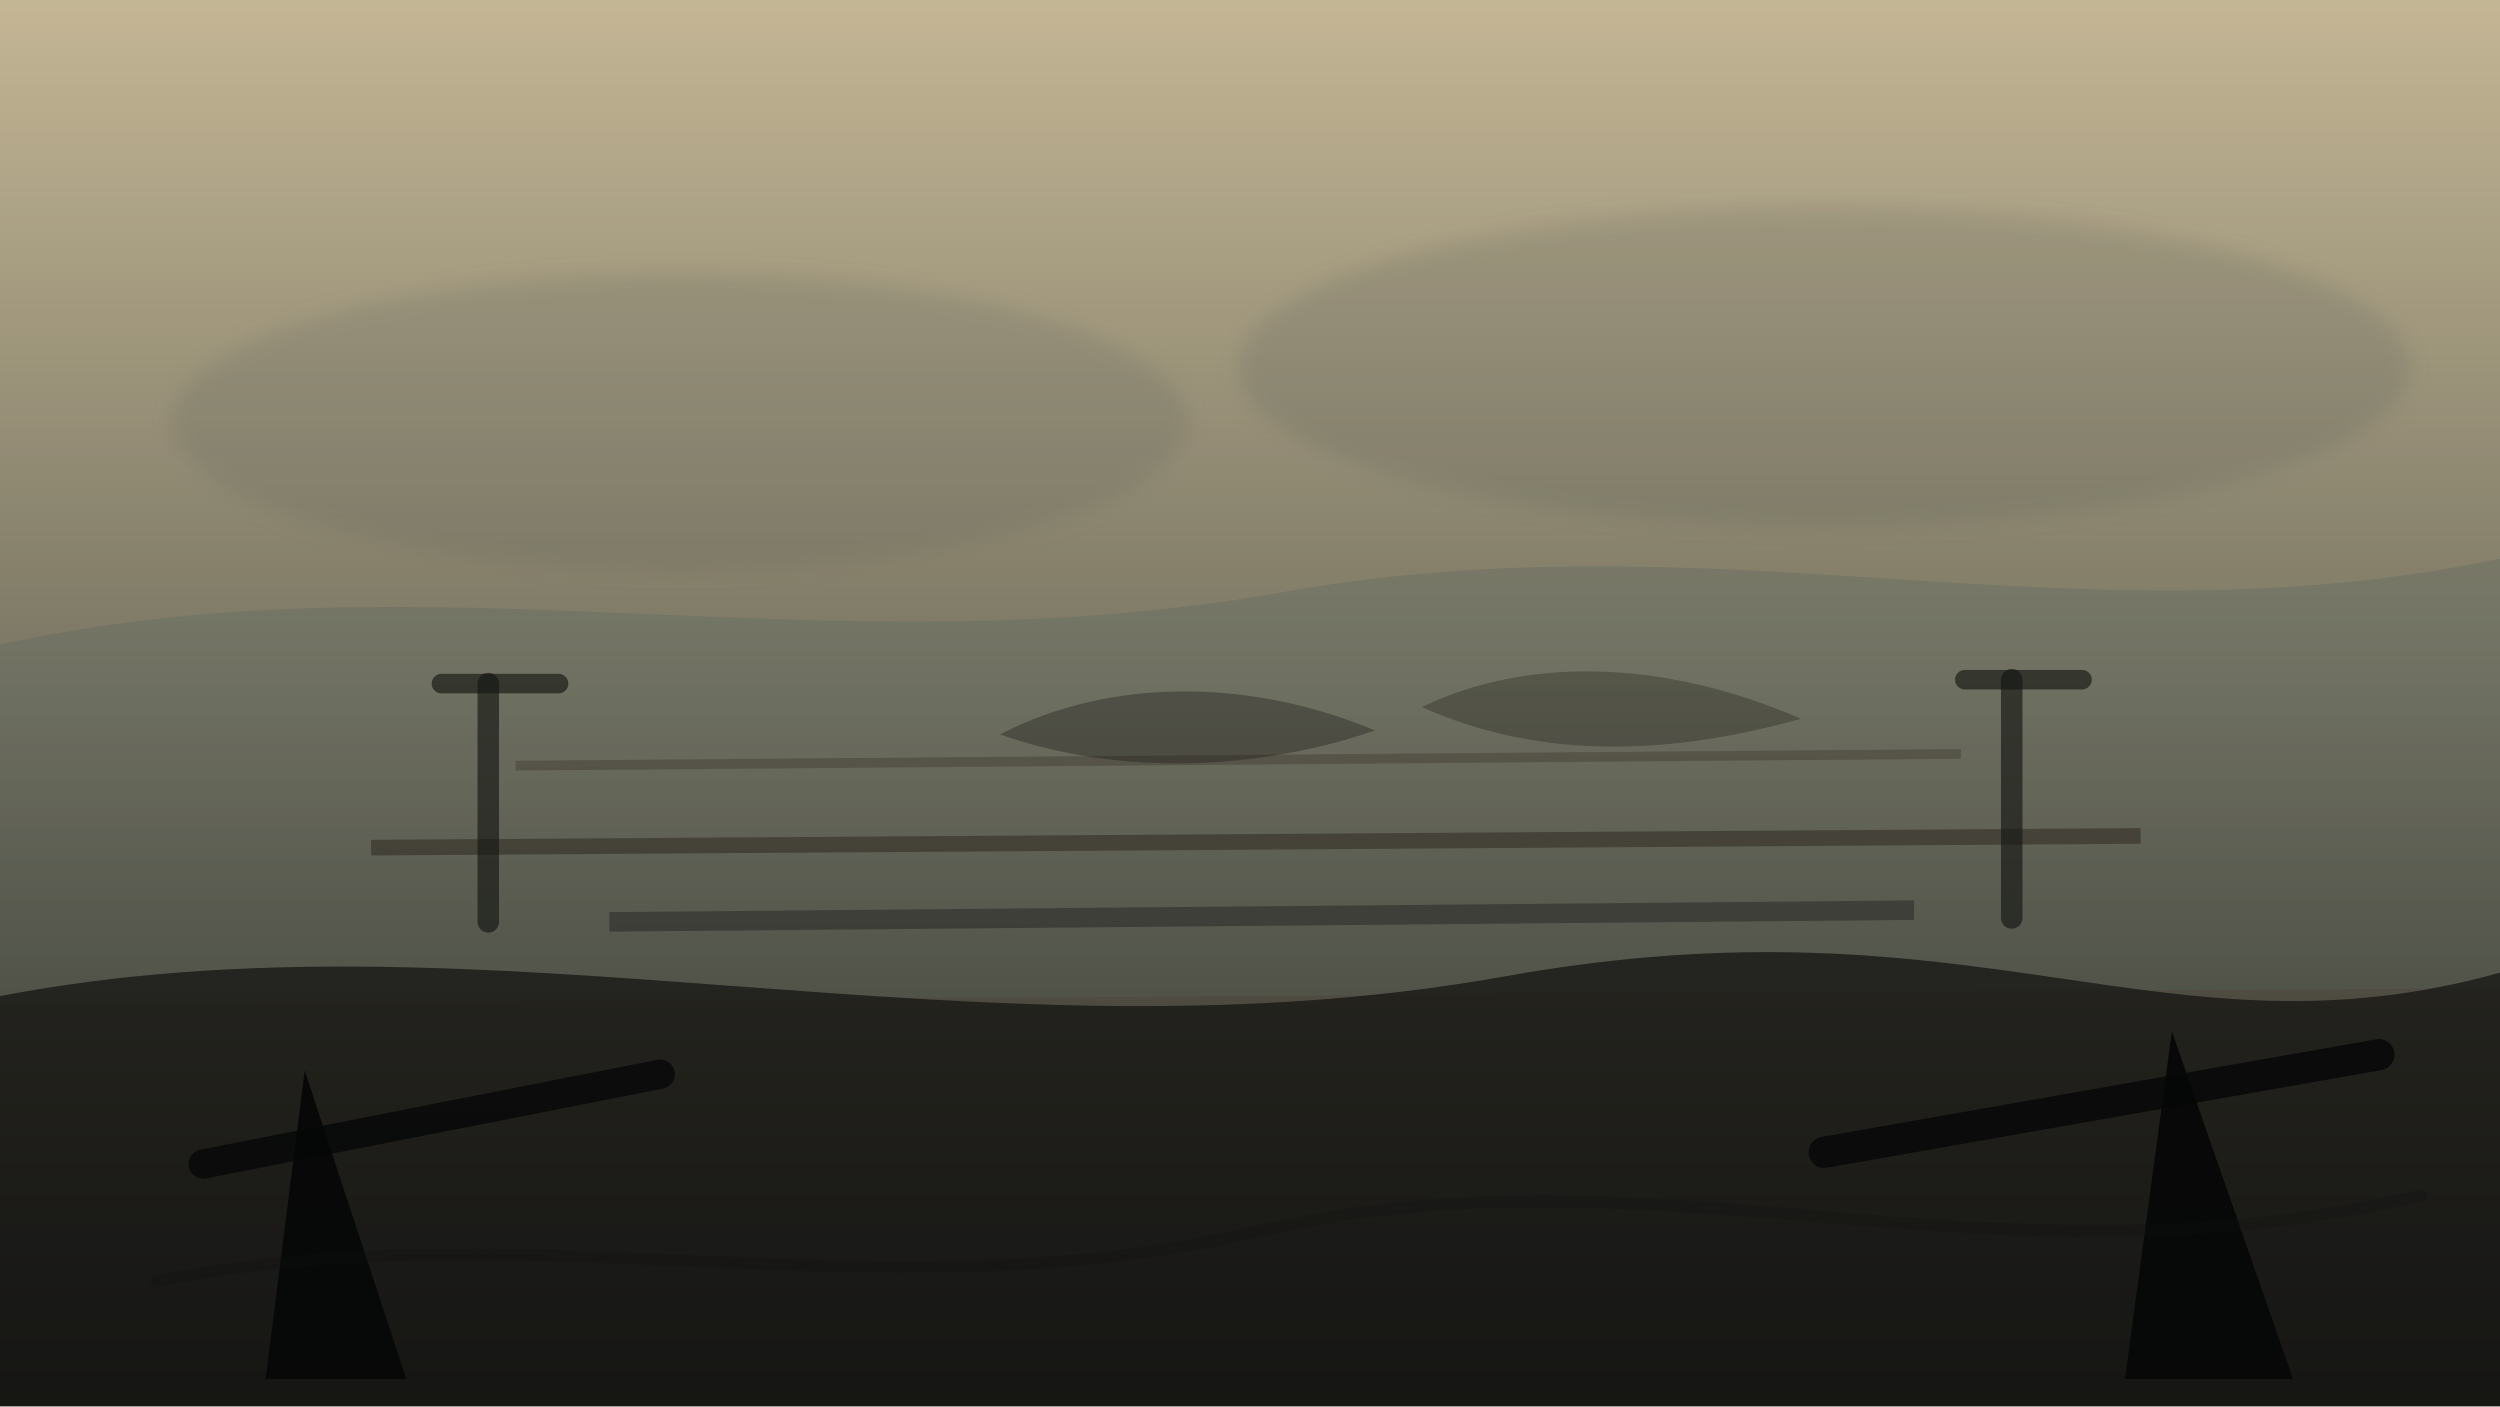
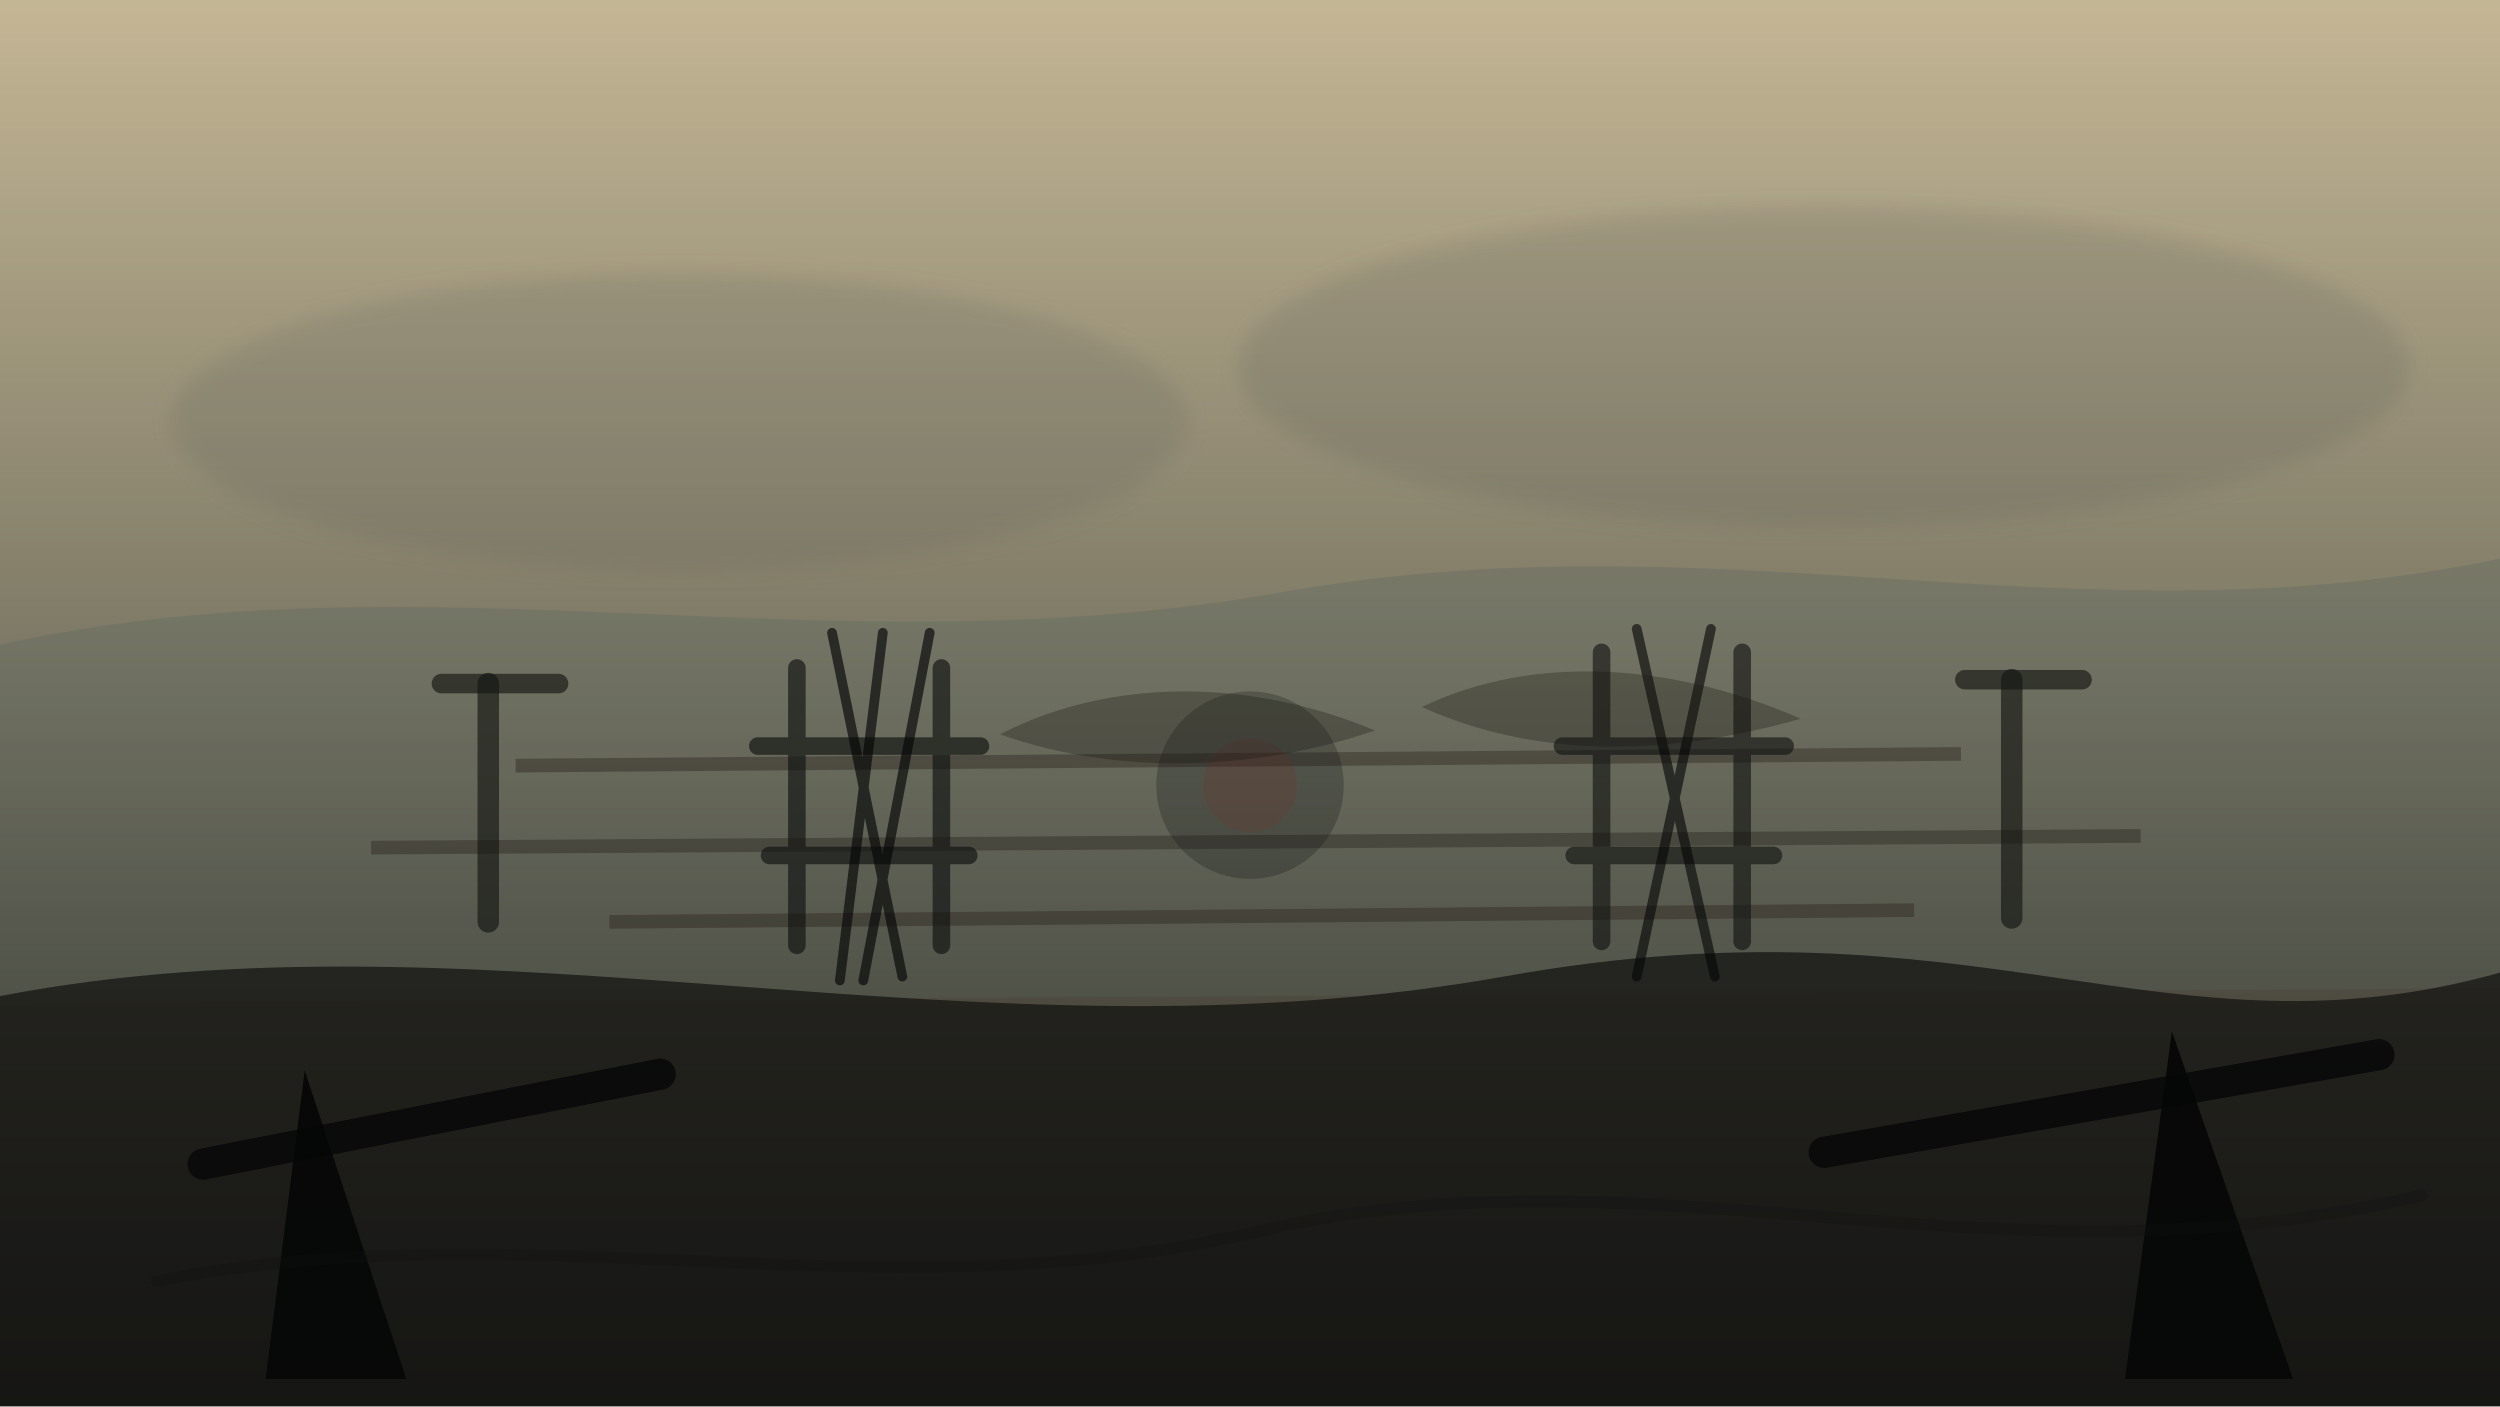
<svg xmlns="http://www.w3.org/2000/svg" width="1280" height="720" viewBox="0 0 1280 720">
  <defs>
    <linearGradient id="yard" x1="0" y1="0" x2="0" y2="1">
      <stop offset="0" stop-color="#e0d0aa" />
      <stop offset="0.48" stop-color="#8c8872" />
      <stop offset="1" stop-color="#191817" />
    </linearGradient>
    <filter id="soft" x="-10%" y="-10%" width="120%" height="120%">
      <feGaussianBlur stdDeviation="5" />
    </filter>
  </defs>
  <rect width="1280" height="720" fill="url(#yard)" />
  <rect width="1280" height="720" fill="#111" opacity="0.08" />
  <ellipse cx="348" cy="216" rx="260" ry="76" fill="#5e665e" opacity="0.18" filter="url(#soft)" />
  <ellipse cx="934" cy="188" rx="300" ry="82" fill="#4b5654" opacity="0.16" filter="url(#soft)" />
  <path d="M0 330 C220 282 420 344 652 304 C882 262 1062 332 1280 286 L1280 506 L0 514 Z" fill="#5b6760" opacity="0.30" />
  <path d="M0 510 C250 462 500 548 770 500 C1014 456 1108 546 1280 498 L1280 720 L0 720 Z" fill="#171614" opacity="0.76" />
-   <path d="M190 434 L1096 428" stroke="#241d17" stroke-width="8" opacity="0.44" />
-   <path d="M264 392 L1004 386" stroke="#2b2118" stroke-width="5" opacity="0.28" />
-   <path d="M312 472 L980 466" stroke="#0c0d0c" stroke-width="10" opacity="0.34" />
+   <path d="M190 434 L1096 428 M264 392 L1004 386 M312 472 L980 466" stroke="#241d17" stroke-width="7" opacity="0.36" />
  <path d="M250 350 L250 472 M1030 348 L1030 470" stroke="#151612" stroke-width="11" stroke-linecap="round" opacity="0.64" />
  <path d="M226 350 L286 350 M1006 348 L1066 348" stroke="#151612" stroke-width="10" stroke-linecap="round" opacity="0.64" />
-   <path d="M512 376 C570 346 642 348 704 374 C646 394 574 398 512 376 Z" fill="#161512" opacity="0.34" />
-   <path d="M728 362 C786 334 858 340 922 368 C858 386 790 390 728 362 Z" fill="#161512" opacity="0.30" />
-   <path d="M104 596 L338 550" stroke="#060707" stroke-width="15" stroke-linecap="round" opacity="0.80" />
-   <path d="M934 590 L1218 540" stroke="#060707" stroke-width="16" stroke-linecap="round" opacity="0.82" />
+   <path d="M408 342 L408 484 M482 342 L482 484 M388 382 L502 382 M394 438 L496 438" stroke="#111312" stroke-width="9" stroke-linecap="round" opacity="0.66" />
+   <path d="M426 324 L462 500 M452 324 L430 502 M476 324 L442 502" stroke="#050606" stroke-width="5" stroke-linecap="round" opacity="0.66" />
+   <path d="M820 334 L820 482 M892 334 L892 482 M800 382 L914 382 M806 438 L908 438" stroke="#111312" stroke-width="9" stroke-linecap="round" opacity="0.62" />
+   <path d="M838 322 L878 500 M876 322 L838 500" stroke="#050606" stroke-width="5" stroke-linecap="round" opacity="0.62" />
+   <circle cx="640" cy="402" r="48" fill="#111312" opacity="0.26" />
+   <circle cx="640" cy="402" r="24" fill="#7e2e28" opacity="0.18" />
+   <path d="M512 376 C570 346 642 348 704 374 C646 394 574 398 512 376 Z M728 362 C786 334 858 340 922 368 C858 386 790 390 728 362 Z" fill="#161512" opacity="0.30" />
+   <path d="M104 596 L338 550 M934 590 L1218 540" stroke="#060707" stroke-width="16" stroke-linecap="round" opacity="0.81" />
  <path d="M156 548 L208 706 L136 706 Z M1112 528 L1174 706 L1088 706 Z" fill="#050606" opacity="0.88" />
  <path d="M80 656 C270 618 454 676 646 630 C848 584 1020 664 1240 612" stroke="#111" stroke-width="6" stroke-linecap="round" opacity="0.36" fill="none" />
  <rect width="1280" height="720" fill="#050606" opacity="0.06" />
</svg>
